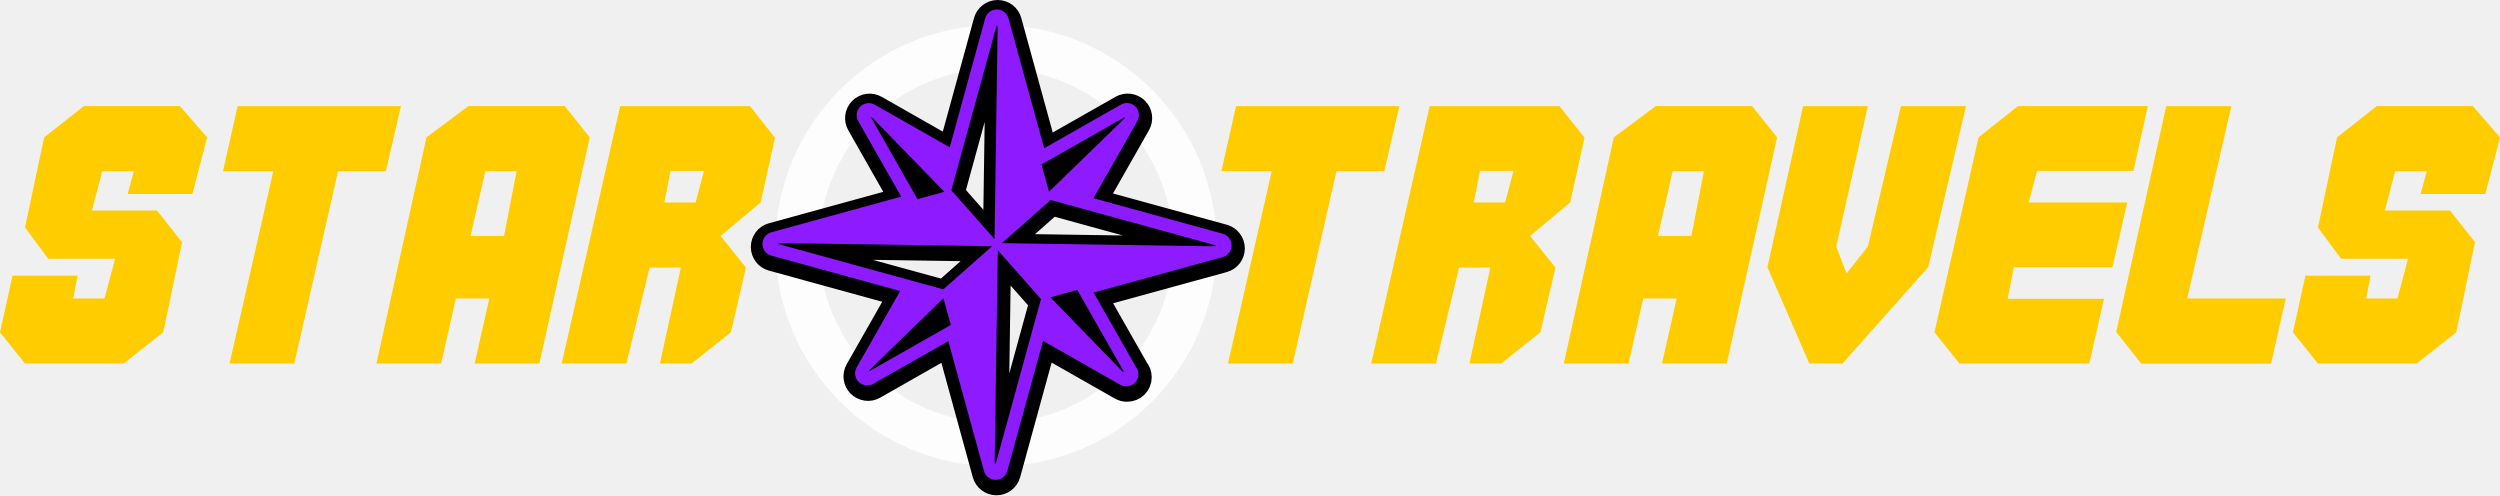
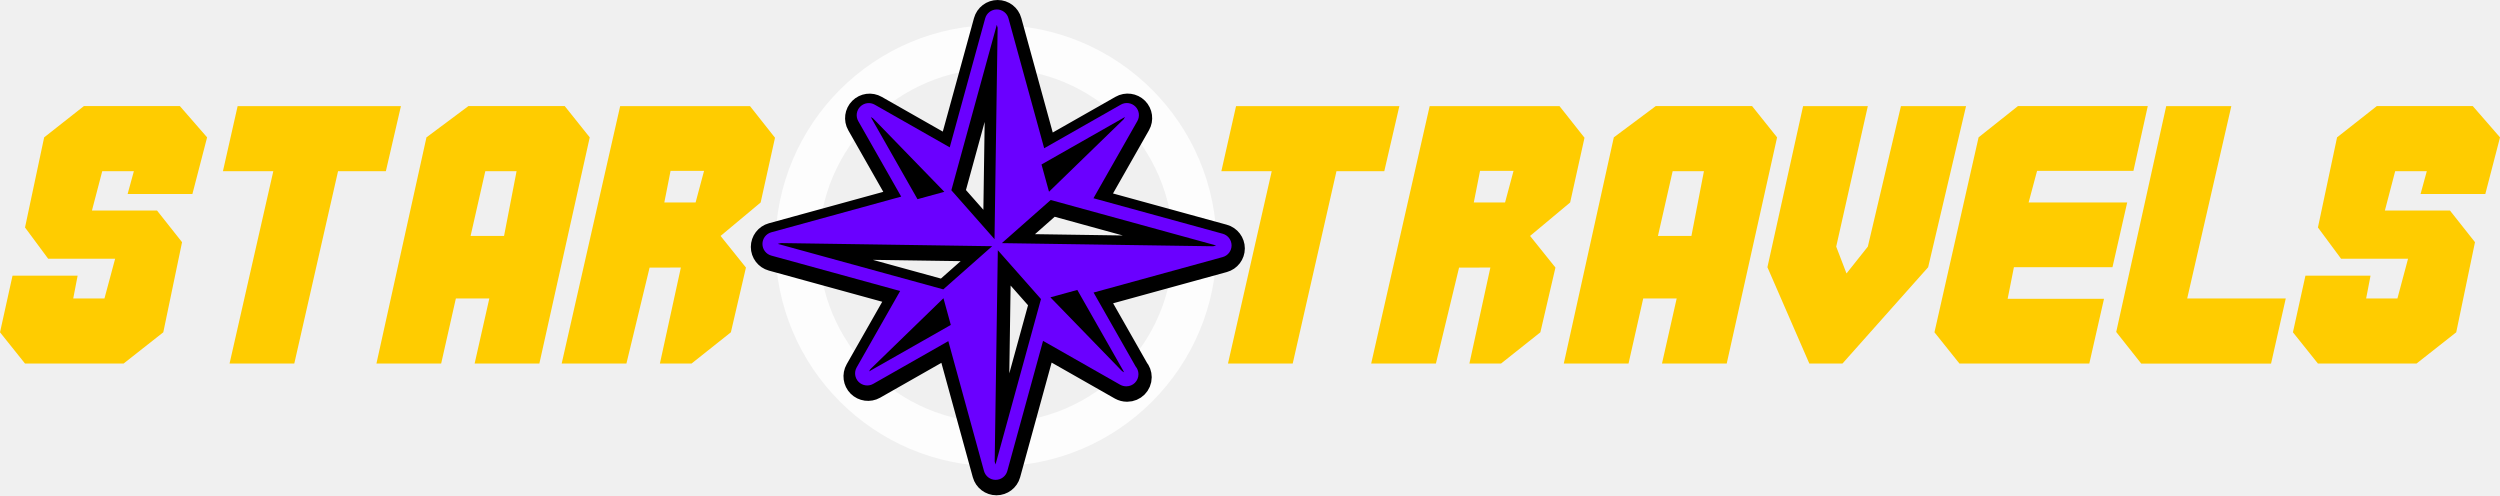
<svg xmlns="http://www.w3.org/2000/svg" version="1.1" id="Capa_1" x="0px" y="0px" viewBox="0 0 100.488 19.908" xml:space="preserve" width="100.488" height="19.908">
  <defs id="defs39" />
  <g id="g6" transform="translate(30.48876,-28.16173)">
</g>
  <g id="g8" transform="translate(30.48876,-28.16173)">
</g>
  <g id="g10" transform="translate(30.48876,-28.16173)">
</g>
  <g id="g12" transform="translate(30.48876,-28.16173)">
</g>
  <g id="g14" transform="translate(30.48876,-28.16173)">
</g>
  <g id="g16" transform="translate(30.48876,-28.16173)">
</g>
  <g id="g18" transform="translate(30.48876,-28.16173)">
</g>
  <g id="g20" transform="translate(30.48876,-28.16173)">
</g>
  <g id="g22" transform="translate(30.48876,-28.16173)">
</g>
  <g id="g24" transform="translate(30.48876,-28.16173)">
</g>
  <g id="g26" transform="translate(30.48876,-28.16173)">
</g>
  <g id="g28" transform="translate(30.48876,-28.16173)">
</g>
  <g id="g30" transform="translate(30.48876,-28.16173)">
</g>
  <g id="g32" transform="translate(30.48876,-28.16173)">
</g>
  <g id="g34" transform="translate(30.48876,-28.16173)">
</g>
  <g aria-label="Star Travels" id="text902-0" style="font-style:normal;font-variant:normal;font-weight:normal;font-stretch:normal;font-size:14.784px;line-height:1.25;font-family:Commando;-inkscape-font-specification:Commando;word-spacing:14px;fill:#ffcc00;fill-opacity:1;stroke-width:2.772" transform="translate(-1.31035,-1.444467)">
    <path d="m 6.44,9.243 0.251,-0.917 h -1.271 l -0.414,1.582 h 2.617 l 1.005,1.271 -0.754,3.622 -1.597,1.257 H 2.316 l -1.005,-1.257 0.503,-2.277 h 2.617 l -0.177,0.917 H 5.509 L 5.938,11.845 H 3.247 l -0.931,-1.257 0.769,-3.622 1.597,-1.257 h 3.859 l 1.094,1.257 -0.591,2.277 z" style="font-style:normal;font-variant:normal;font-weight:normal;font-stretch:normal;font-size:14.784px;font-family:Commando;-inkscape-font-specification:Commando;fill:#ffcc00;fill-opacity:1;stroke-width:2.772" id="path2054" />
    <path d="m 10.862,5.71 h 6.564 l -0.606,2.617 h -1.922 L 13.139,16.058 H 10.537 L 12.296,8.326 H 10.271 Z" style="font-style:normal;font-variant:normal;font-weight:normal;font-stretch:normal;font-size:14.784px;font-family:Commando;-inkscape-font-specification:Commando;fill:#ffcc00;fill-opacity:1;stroke-width:2.772" id="path2056" />
    <path d="m 19.043,16.058 h -2.602 l 2.011,-9.092 1.685,-1.257 h 3.873 l 1.005,1.257 -2.025,9.092 h -2.602 l 0.591,-2.617 h -1.345 z m 2.528,-5.13 0.503,-2.602 h -1.257 l -0.591,2.602 z" style="font-style:normal;font-variant:normal;font-weight:normal;font-stretch:normal;font-size:14.784px;font-family:Commando;-inkscape-font-specification:Commando;fill:#ffcc00;fill-opacity:1;stroke-width:2.772" id="path2058" />
    <path d="m 27.421,12.2 v 0 L 26.489,16.058 H 23.887 L 26.238,5.71 h 5.219 l 1.005,1.271 -0.577,2.602 -1.611,1.345 1.02,1.271 -0.606,2.602 -1.582,1.257 h -1.271 l 0.843,-3.859 z m 0.843,-3.888 -0.251,1.271 h 1.257 l 0.34,-1.271 z" style="font-style:normal;font-variant:normal;font-weight:normal;font-stretch:normal;font-size:14.784px;font-family:Commando;-inkscape-font-specification:Commando;fill:#ffcc00;fill-opacity:1;stroke-width:2.772" id="path2060" />
    <path d="m 50.994,5.71 h 6.564 l -0.606,2.617 h -1.922 L 53.271,16.058 h -2.602 l 1.759,-7.732 h -2.025 z" style="font-style:normal;font-variant:normal;font-weight:normal;font-stretch:normal;font-size:14.784px;font-family:Commando;-inkscape-font-specification:Commando;fill:#ffcc00;fill-opacity:1;stroke-width:2.772" id="path2062" />
    <path d="m 59.958,12.2 v 0 L 59.027,16.058 H 56.425 L 58.776,5.71 h 5.219 l 1.005,1.271 -0.577,2.602 -1.611,1.345 1.02,1.271 -0.606,2.602 -1.582,1.257 h -1.271 l 0.843,-3.859 z m 0.843,-3.888 -0.251,1.271 h 1.257 l 0.34,-1.271 z" style="font-style:normal;font-variant:normal;font-weight:normal;font-stretch:normal;font-size:14.784px;font-family:Commando;-inkscape-font-specification:Commando;fill:#ffcc00;fill-opacity:1;stroke-width:2.772" id="path2064" />
    <path d="m 66.769,16.058 h -2.602 l 2.011,-9.092 1.685,-1.257 h 3.873 l 1.005,1.257 -2.025,9.092 h -2.602 l 0.591,-2.617 h -1.345 z m 2.528,-5.13 0.503,-2.602 h -1.257 l -0.591,2.602 z" style="font-style:normal;font-variant:normal;font-weight:normal;font-stretch:normal;font-size:14.784px;font-family:Commando;-inkscape-font-specification:Commando;fill:#ffcc00;fill-opacity:1;stroke-width:2.772" id="path2066" />
    <path d="m 73.786,5.71 h 2.602 l -1.271,5.647 0.414,1.079 0.857,-1.079 1.331,-5.647 H 80.336 l -1.523,6.475 -3.445,3.873 h -1.331 L 72.352,12.185 Z" style="font-style:normal;font-variant:normal;font-weight:normal;font-stretch:normal;font-size:14.784px;font-family:Commando;-inkscape-font-specification:Commando;fill:#ffcc00;fill-opacity:1;stroke-width:2.772" id="path2068" />
    <path d="m 82.008,13.456 h 3.873 l -0.591,2.602 h -5.219 l -1.005,-1.257 1.774,-7.836 1.582,-1.257 h 5.219 L 87.064,8.312 H 83.191 l -0.34,1.271 h 3.962 l -0.591,2.602 h -3.962 z" style="font-style:normal;font-variant:normal;font-weight:normal;font-stretch:normal;font-size:14.784px;font-family:Commando;-inkscape-font-specification:Commando;fill:#ffcc00;fill-opacity:1;stroke-width:2.772" id="path2070" />
    <path d="m 88.382,5.71 h 2.617 l -1.774,7.732 h 3.962 l -0.591,2.617 h -5.219 l -1.005,-1.271 z" style="font-style:normal;font-variant:normal;font-weight:normal;font-stretch:normal;font-size:14.784px;font-family:Commando;-inkscape-font-specification:Commando;fill:#ffcc00;fill-opacity:1;stroke-width:2.772" id="path2072" />
    <path d="m 98.605,9.243 0.251,-0.917 h -1.271 l -0.414,1.582 h 2.617 l 1.005,1.271 -0.754,3.622 -1.597,1.257 h -3.962 l -1.005,-1.257 0.503,-2.277 h 2.617 l -0.177,0.917 h 1.257 L 98.102,11.845 h -2.691 l -0.931,-1.257 0.769,-3.622 1.597,-1.257 h 3.859 l 1.094,1.257 -0.591,2.277 z" style="font-style:normal;font-variant:normal;font-weight:normal;font-stretch:normal;font-size:14.784px;font-family:Commando;-inkscape-font-specification:Commando;fill:#ffcc00;fill-opacity:1;stroke-width:2.772" id="path2074" />
  </g>
  <circle style="fill:none;fill-opacity:1;stroke:#fdfdfd;stroke-width:1.75;stroke-linecap:square;stroke-linejoin:round;stroke-miterlimit:4;stroke-dasharray:none;stroke-opacity:1" id="path880-6" cx="40.035" cy="9.874" r="7.993" />
  <g id="g4-3-7" style="fill:#ffffff;fill-opacity:1;stroke:#ffffff;stroke-linejoin:round;stroke-opacity:1" transform="translate(30.62172,0.38)">
    <path style="fill:#e3e3e3;fill-opacity:1;stroke:#000000;stroke-linejoin:round;stroke-opacity:1" d="M 18.557,9.135 13.363,7.708 15.127,4.607 C 15.235,4.417 15.203,4.178 15.049,4.024 14.894,3.869 14.654,3.837 14.465,3.945 L 11.382,5.699 9.947,0.477 C 9.89,0.266 9.698,0.12 9.479,0.12 9.261,0.12 9.069,0.266 9.011,0.477 L 7.586,5.662 4.572,3.948 C 4.382,3.839 4.143,3.871 3.988,4.027 3.834,4.181 3.801,4.42 3.91,4.61 l 1.725,3.033 -5.22,1.434 c -0.211,0.058 -0.357,0.25 -0.357,0.469 0,0.219 0.146,0.41 0.357,0.468 l 5.178,1.423 -1.747,3.07 c -0.109,0.191 -0.076,0.43 0.078,0.584 0.155,0.154 0.395,0.188 0.584,0.08 l 3.021,-1.719 1.434,5.221 c 0.058,0.209 0.25,0.355 0.468,0.355 0.219,0 0.411,-0.146 0.469,-0.355 l 1.437,-5.232 3.1,1.764 c 0.075,0.041 0.158,0.063 0.241,0.063 0.003,0 0.005,0 0.009,0 0.269,0 0.485,-0.217 0.485,-0.486 0,-0.119 -0.043,-0.229 -0.115,-0.314 l -1.689,-2.969 5.19,-1.426 c 0.211,-0.058 0.357,-0.25 0.357,-0.468 0,-0.218 -0.147,-0.412 -0.358,-0.47 z M 0.676,9.543 0.796,9.51 9.291,9.636 7.327,11.371 Z M 7.651,7.387 9.478,0.737 9.511,0.857 9.386,9.352 Z m 1.835,2.188 v 0 L 9.452,9.54 v 0 z m 0.033,0.223 1.735,1.963 -1.828,6.65 -0.033,-0.119 z m 4.992,4.858 -2.879,-2.965 -0.089,0.025 1.171,-0.322 1.885,3.313 z M 18.175,9.639 9.68,9.513 11.644,7.779 18.294,9.606 Z M 14.63,4.443 14.58,4.531 11.577,7.446 11.588,7.488 11.275,6.351 Z M 7.38,7.447 6.29,7.746 4.413,4.446 4.501,4.496 7.369,7.45 Z m 0.249,5.354 -3.287,1.869 0.051,-0.088 2.941,-2.855 z" id="path2-6-5" />
  </g>
  <g id="g4-4" transform="translate(30.62172,0.38)">
-     <path style="fill:#8e1aff;fill-opacity:1" d="M 18.524,9.015 13.33,7.588 15.094,4.487 C 15.202,4.297 15.17,4.058 15.016,3.904 14.861,3.749 14.621,3.717 14.432,3.825 L 11.349,5.579 9.914,0.357 C 9.857,0.146 9.665,0 9.446,0 9.228,0 9.036,0.146 8.978,0.357 L 7.553,5.542 4.539,3.828 C 4.349,3.719 4.11,3.751 3.955,3.907 3.801,4.061 3.768,4.3 3.877,4.49 l 1.725,3.033 -5.22,1.434 c -0.211,0.058 -0.357,0.25 -0.357,0.469 0,0.219 0.146,0.41 0.357,0.468 l 5.178,1.423 -1.747,3.07 c -0.109,0.191 -0.076,0.43 0.078,0.584 0.155,0.154 0.395,0.188 0.584,0.08 l 3.021,-1.719 1.434,5.221 c 0.058,0.209 0.25,0.355 0.468,0.355 0.219,0 0.411,-0.146 0.469,-0.355 l 1.437,-5.232 3.1,1.764 c 0.075,0.041 0.158,0.063 0.241,0.063 0.003,0 0.005,0 0.009,0 0.269,0 0.485,-0.217 0.485,-0.486 0,-0.119 -0.043,-0.229 -0.115,-0.314 l -1.689,-2.969 5.19,-1.426 c 0.211,-0.058 0.357,-0.25 0.357,-0.468 0,-0.218 -0.147,-0.412 -0.358,-0.47 z M 0.643,9.423 0.763,9.39 9.258,9.516 7.294,11.251 Z M 7.618,7.267 9.445,0.617 9.478,0.737 9.353,9.232 Z m 1.835,2.188 v 0 L 9.419,9.42 v 0 z m 0.033,0.223 1.735,1.963 -1.828,6.65 -0.033,-0.119 z m 4.992,4.858 -2.879,-2.965 -0.089,0.025 1.171,-0.322 1.885,3.313 z M 18.142,9.519 9.647,9.393 11.611,7.659 18.261,9.486 Z M 14.597,4.323 14.547,4.411 11.544,7.326 11.555,7.368 11.242,6.231 Z M 7.347,7.327 6.257,7.626 4.38,4.326 4.468,4.376 7.336,7.33 Z M 7.596,12.681 4.309,14.55 4.36,14.462 7.301,11.607 Z" id="path2-4" />
+     <path style="fill:#6a00ff;fill-opacity:1" d="M 18.524,9.015 13.33,7.588 15.094,4.487 C 15.202,4.297 15.17,4.058 15.016,3.904 14.861,3.749 14.621,3.717 14.432,3.825 L 11.349,5.579 9.914,0.357 C 9.857,0.146 9.665,0 9.446,0 9.228,0 9.036,0.146 8.978,0.357 L 7.553,5.542 4.539,3.828 C 4.349,3.719 4.11,3.751 3.955,3.907 3.801,4.061 3.768,4.3 3.877,4.49 l 1.725,3.033 -5.22,1.434 c -0.211,0.058 -0.357,0.25 -0.357,0.469 0,0.219 0.146,0.41 0.357,0.468 l 5.178,1.423 -1.747,3.07 c -0.109,0.191 -0.076,0.43 0.078,0.584 0.155,0.154 0.395,0.188 0.584,0.08 l 3.021,-1.719 1.434,5.221 c 0.058,0.209 0.25,0.355 0.468,0.355 0.219,0 0.411,-0.146 0.469,-0.355 l 1.437,-5.232 3.1,1.764 c 0.075,0.041 0.158,0.063 0.241,0.063 0.003,0 0.005,0 0.009,0 0.269,0 0.485,-0.217 0.485,-0.486 0,-0.119 -0.043,-0.229 -0.115,-0.314 l -1.689,-2.969 5.19,-1.426 c 0.211,-0.058 0.357,-0.25 0.357,-0.468 0,-0.218 -0.147,-0.412 -0.358,-0.47 z M 0.643,9.423 0.763,9.39 9.258,9.516 7.294,11.251 Z M 7.618,7.267 9.445,0.617 9.478,0.737 9.353,9.232 Z m 1.835,2.188 v 0 L 9.419,9.42 v 0 z m 0.033,0.223 1.735,1.963 -1.828,6.65 -0.033,-0.119 z m 4.992,4.858 -2.879,-2.965 -0.089,0.025 1.171,-0.322 1.885,3.313 z M 18.142,9.519 9.647,9.393 11.611,7.659 18.261,9.486 Z M 14.597,4.323 14.547,4.411 11.544,7.326 11.555,7.368 11.242,6.231 Z M 7.347,7.327 6.257,7.626 4.38,4.326 4.468,4.376 7.336,7.33 Z M 7.596,12.681 4.309,14.55 4.36,14.462 7.301,11.607 Z" id="path2-4" />
  </g>
</svg>
